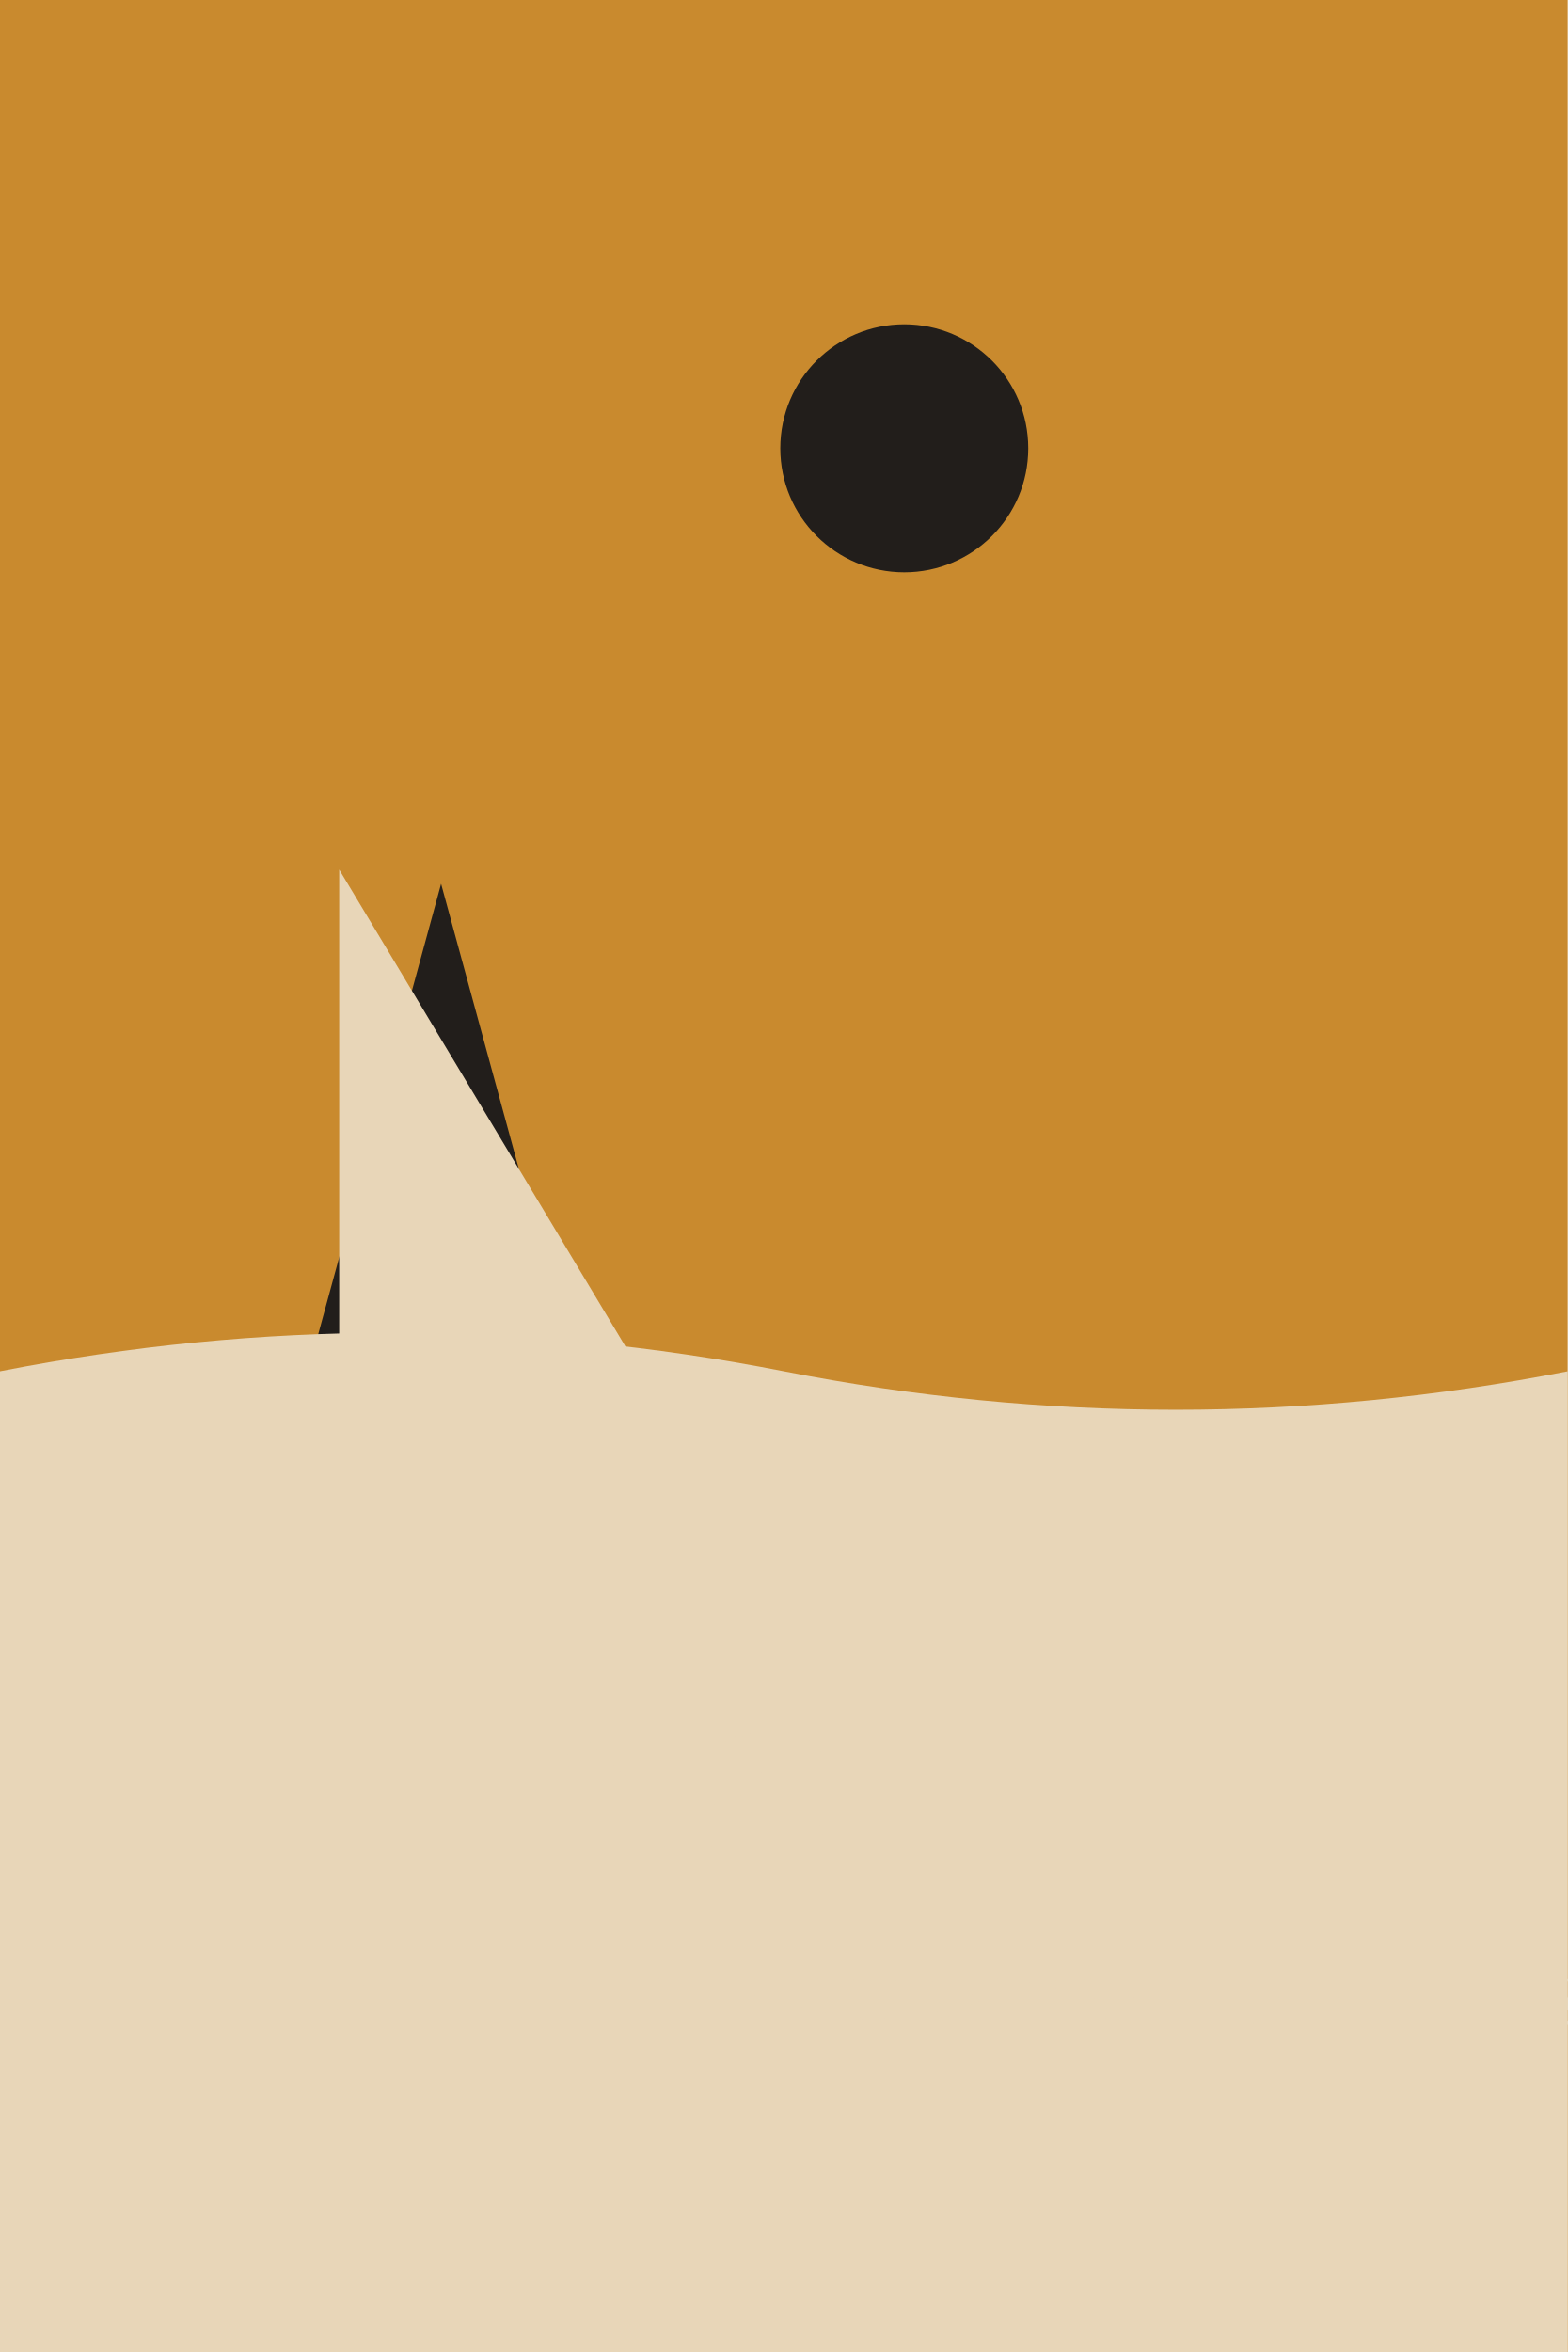
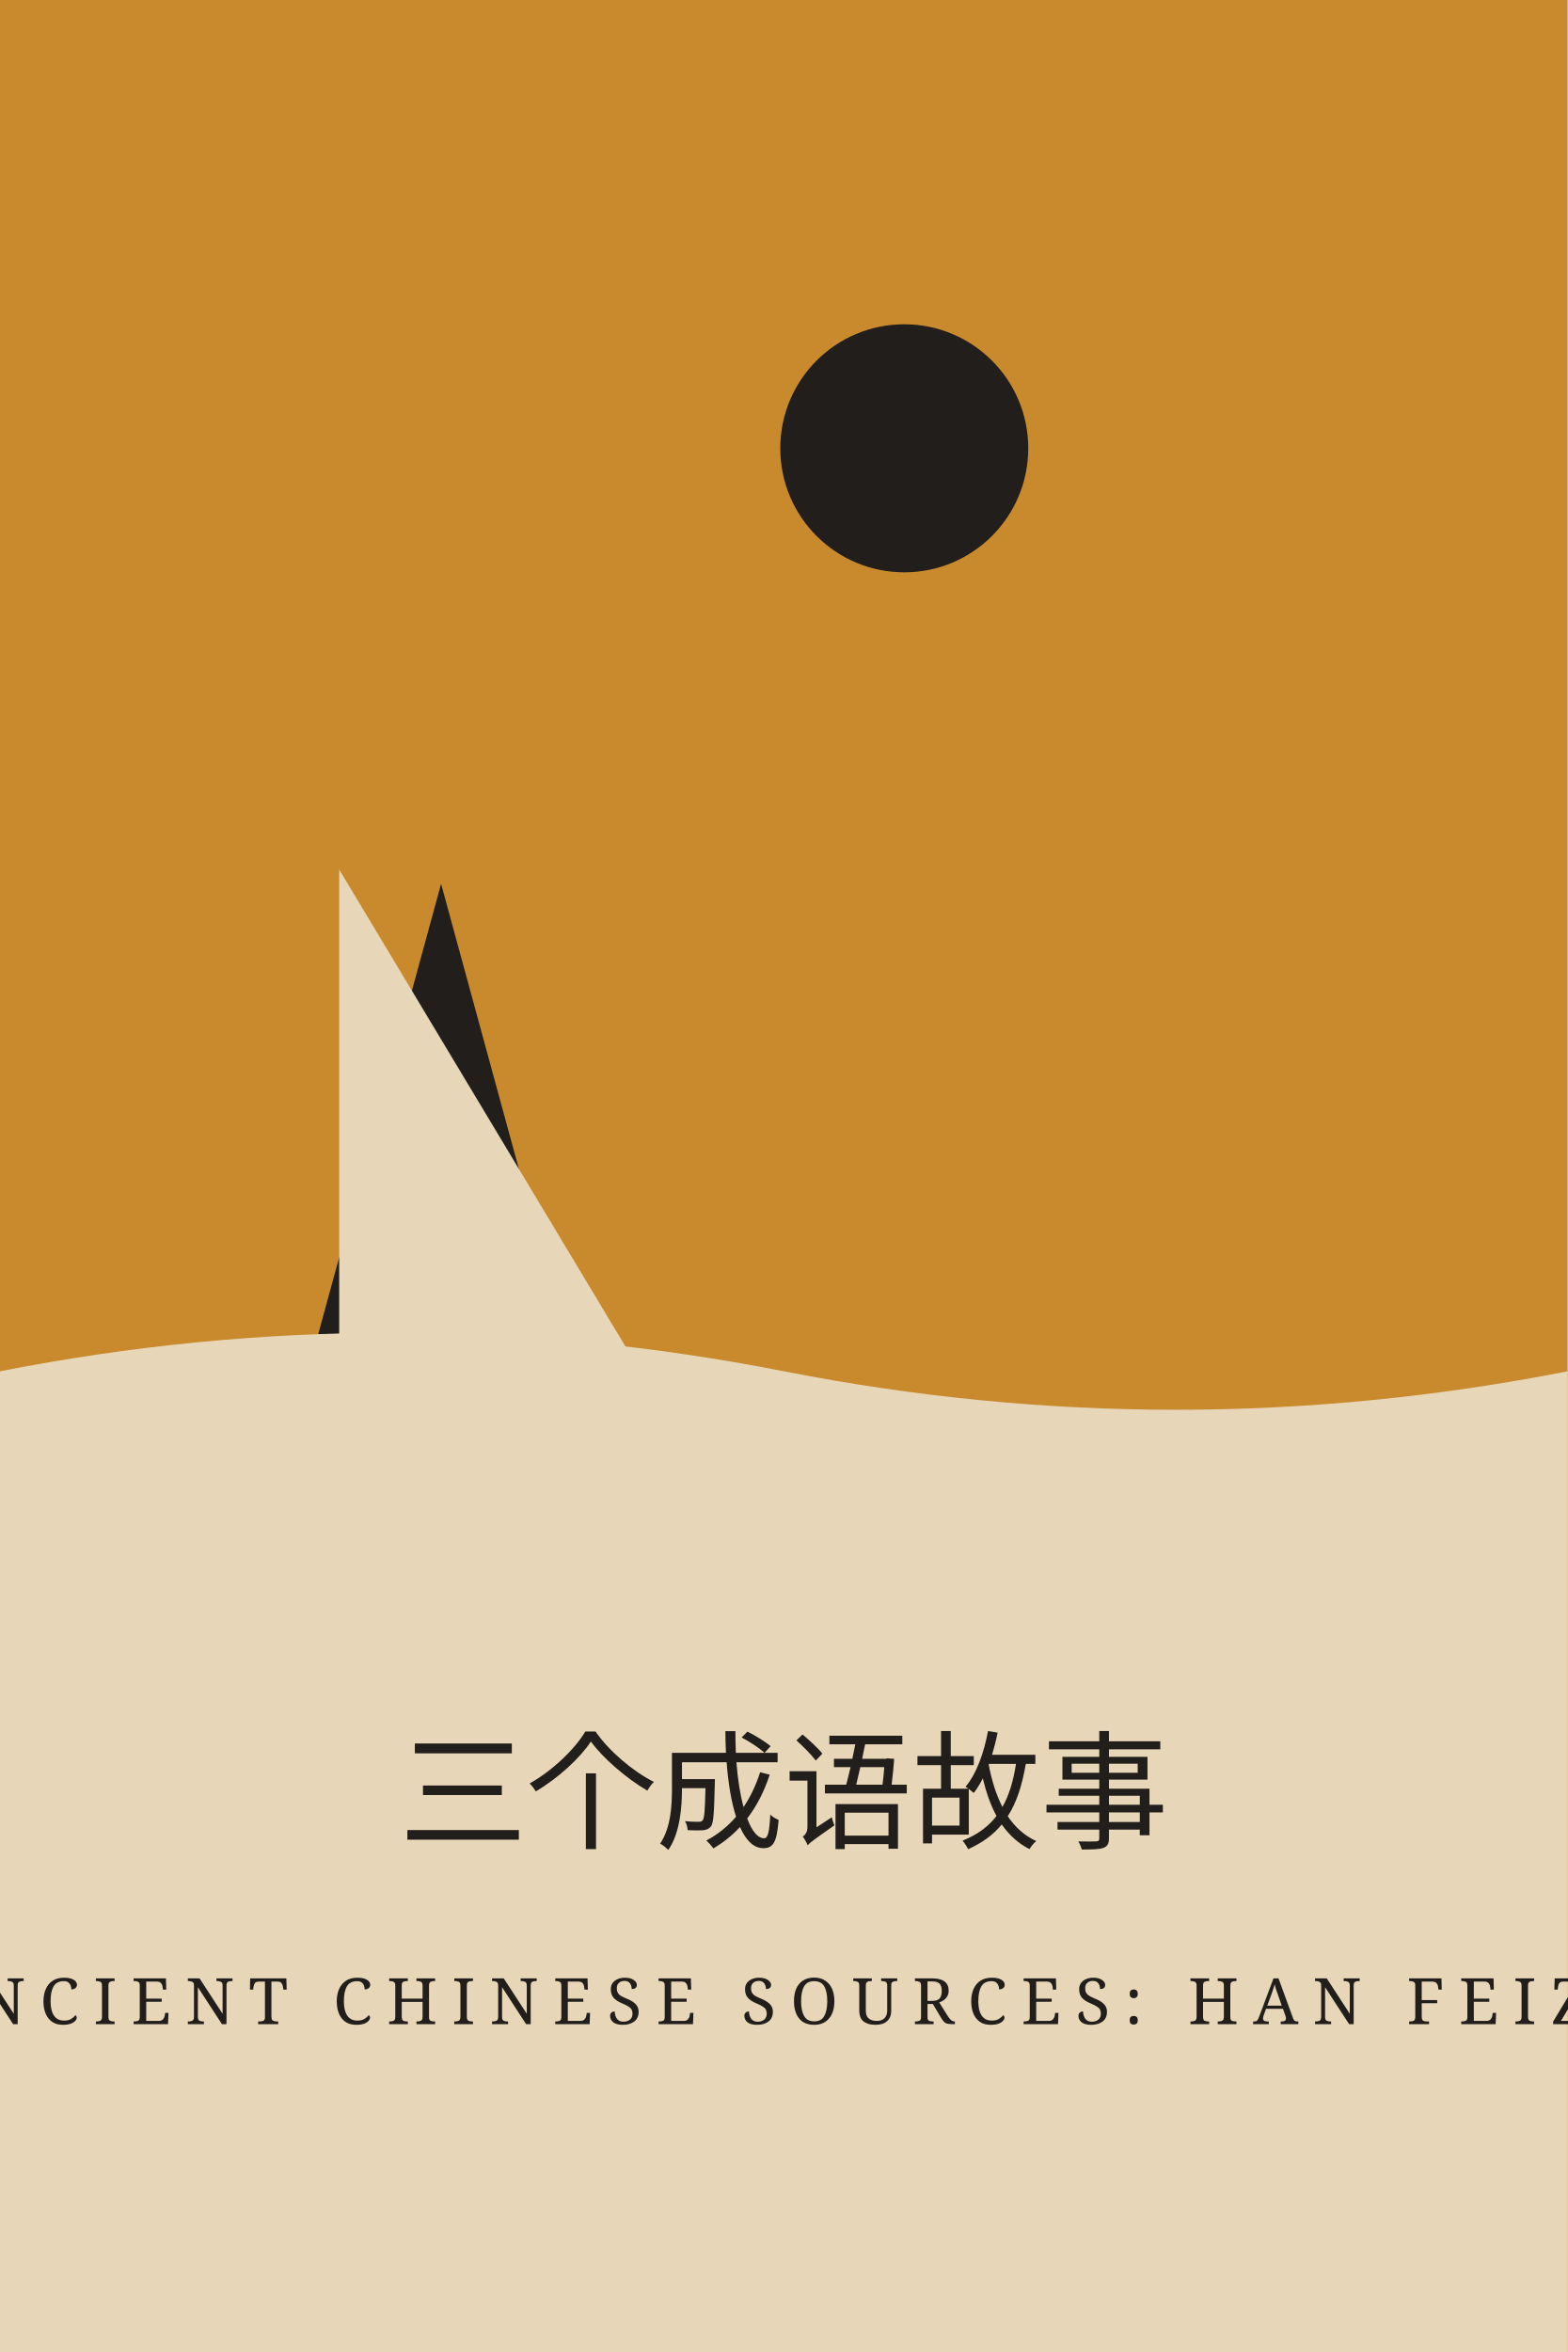
<svg xmlns="http://www.w3.org/2000/svg" viewBox="0 0 220 330" width="220" height="330" role="img" aria-label="三个成语故事">
  <rect width="220" height="330" fill="#C98A2E" />
  <rect x="58.6" y="191.3" width="6.6" height="11.3" fill="#221E1B" />
  <polygon points="41.3,199.5 61.9,124.0 82.5,199.5" fill="#221E1B" />
  <path d="M0,192.4 Q55.0,181.6 110.0,192.4 T220,192.4 V330 H0 Z" fill="#E8D6B8" />
  <circle cx="126.9" cy="62.9" r="17.4" fill="#221E1B" />
  <polygon points="47.6,192.3 47.6,122.0 89.8,192.3" fill="#E8D6B8" />
  <rect x="67.7" y="192.3" width="2" height="8.4" fill="#E8D6B8" />
-   <text x="110" y="258" text-anchor="middle" font-family="Fraunces, Georgia, serif" font-weight="300" font-size="18" fill="#E8D6B8">三个成语故事</text>
-   <text x="110" y="284" text-anchor="middle" font-family="Fraunces, Georgia, serif" font-weight="400" font-size="9" letter-spacing="2" fill="#E8D6B8">TRADITIONAL (ANCIENT CHINESE SOURCES: HAN FEIZI, ZHAN GUO CE)</text>
+   <text x="110" y="258" text-anchor="middle" font-family="Fraunces, Georgia, serif" font-weight="300" font-size="18" fill="#221E1B">三个成语故事</text>
+   <text x="110" y="284" text-anchor="middle" font-family="Fraunces, Georgia, serif" font-weight="400" font-size="9" letter-spacing="2" fill="#221E1B">TRADITIONAL (ANCIENT CHINESE SOURCES: HAN FEIZI, ZHAN GUO CE)</text>
</svg>
